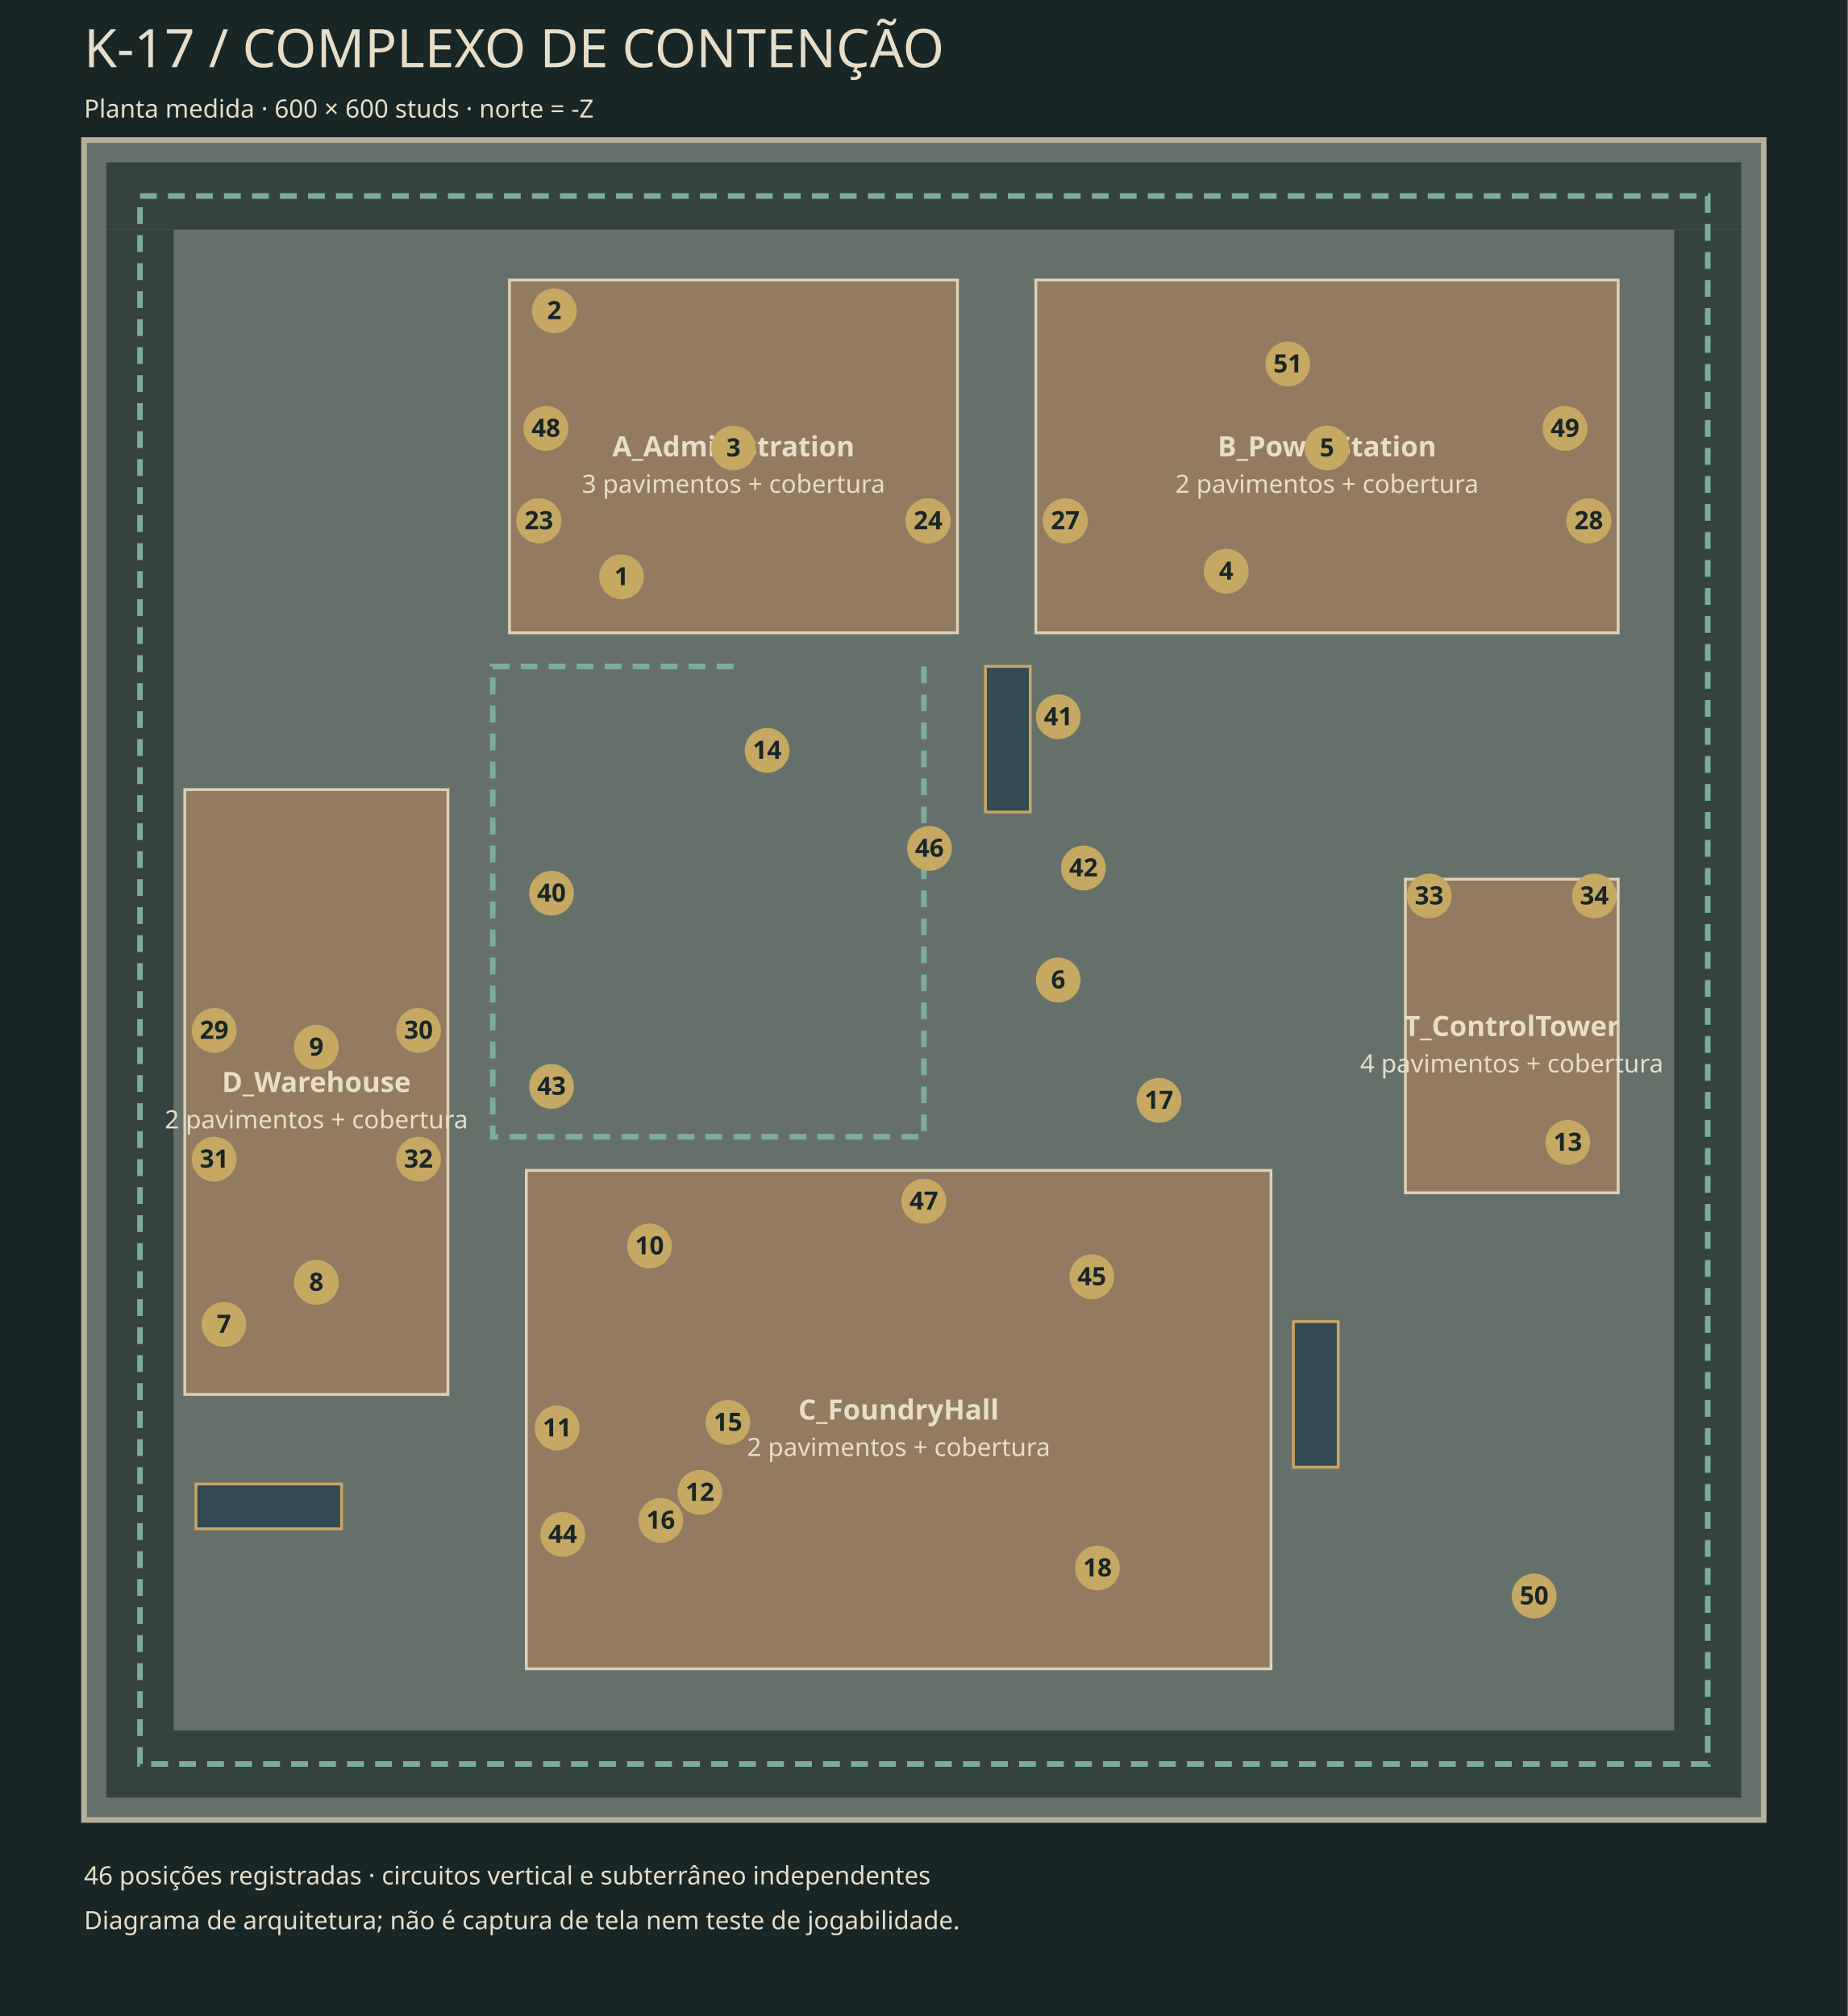
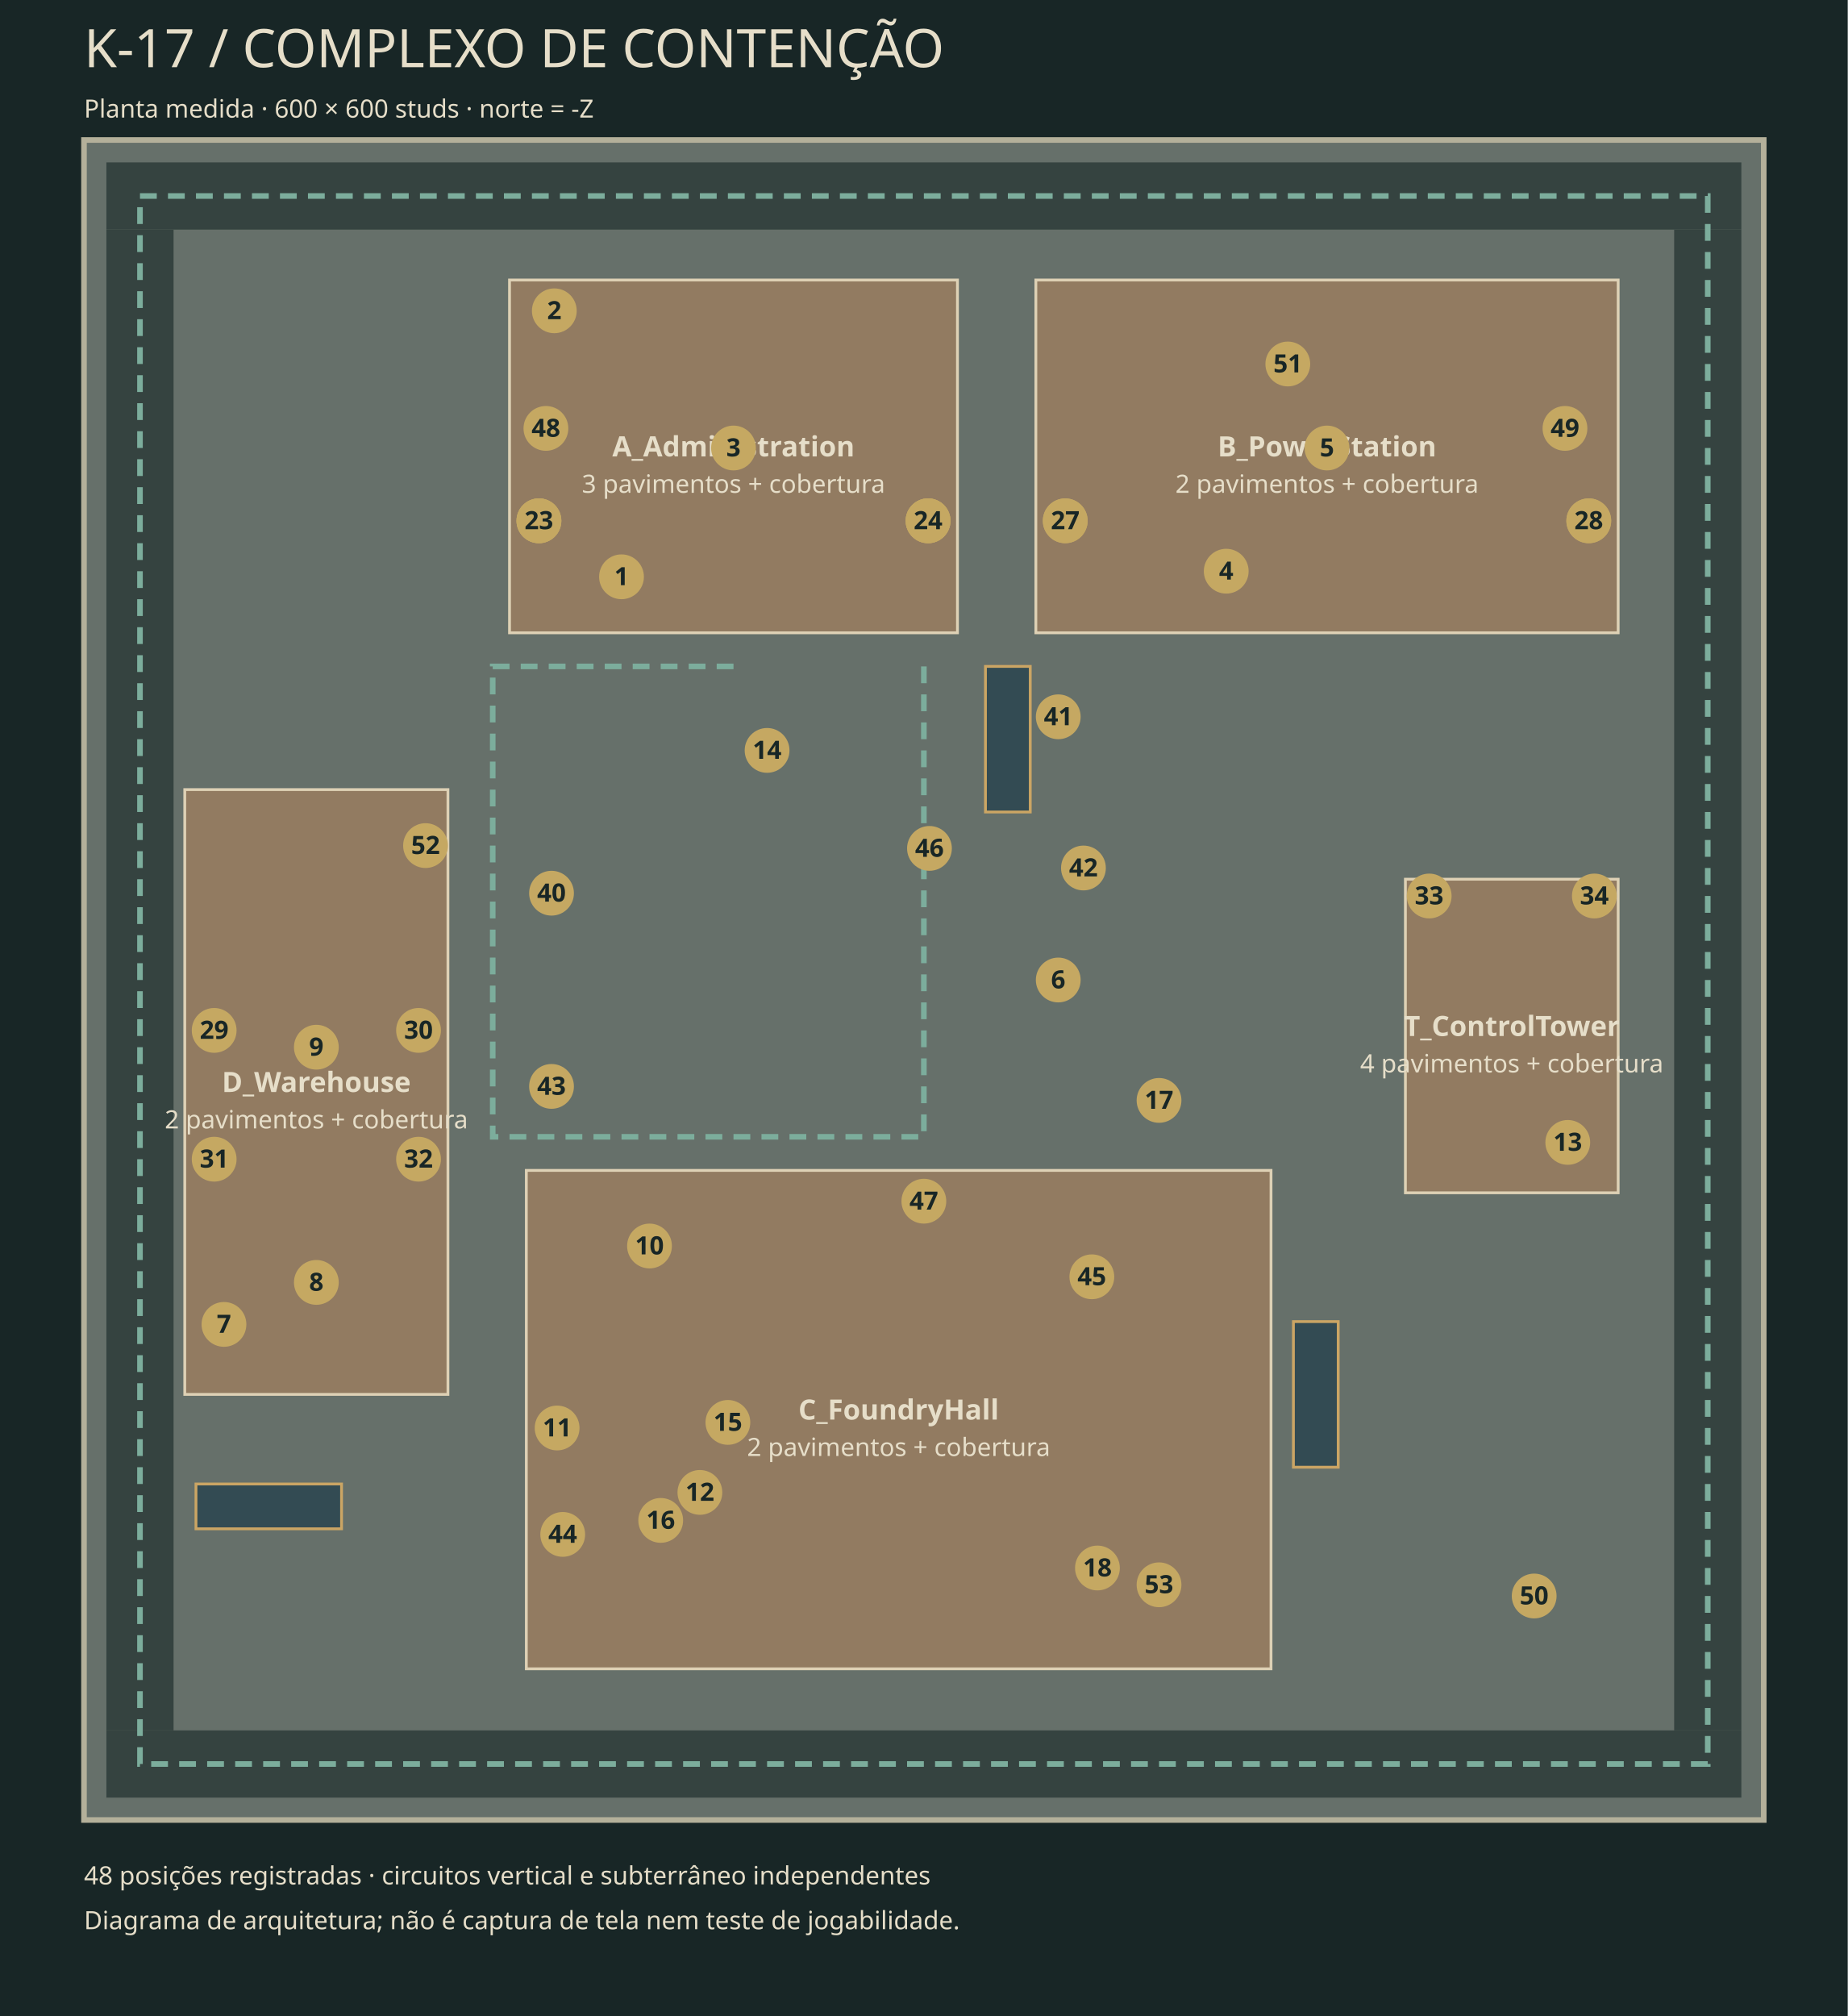
<svg xmlns="http://www.w3.org/2000/svg" viewBox="-330 -350 660 720" width="1100" height="1200">
  <style>text{font:9px sans-serif;fill:#e6dec9}.label{font-weight:bold;font-size:10px}.route{fill:none;stroke:#7cad9c;stroke-width:2;stroke-dasharray:6 4}</style>
  <rect x="-330" y="-350" width="660" height="720" fill="#182626" />
  <text x="-300" y="-326" style="font-size:19px">K-17 / COMPLEXO DE CONTENÇÃO</text>
  <text x="-300" y="-308">Planta medida · 600 × 600 studs · norte = -Z</text>
  <rect x="-300" y="-300" width="600" height="600" fill="#66706a" stroke="#b4b09a" stroke-width="2" />
  <rect x="-292" y="-292" width="584" height="24" fill="#354340" />
  <rect x="-292" y="268" width="584" height="24" fill="#354340" />
  <rect x="-292" y="-268" width="24" height="536" fill="#354340" />
  <rect x="268" y="-268" width="24" height="536" fill="#354340" />
  <rect x="-148" y="-250" width="160" height="126" fill="#927b61" stroke="#ded1b5" />
  <text class="label" x="-68.0" y="-187.0" text-anchor="middle">A_Administration</text>
  <text x="-68.0" y="-174.0" text-anchor="middle">3 pavimentos + cobertura</text>
  <rect x="40" y="-250" width="208" height="126" fill="#927b61" stroke="#ded1b5" />
  <text class="label" x="144.0" y="-187.0" text-anchor="middle">B_PowerStation</text>
  <text x="144.0" y="-174.0" text-anchor="middle">2 pavimentos + cobertura</text>
  <rect x="-264" y="-68" width="94" height="216" fill="#927b61" stroke="#ded1b5" />
  <text class="label" x="-217.0" y="40.0" text-anchor="middle">D_Warehouse</text>
  <text x="-217.0" y="53.0" text-anchor="middle">2 pavimentos + cobertura</text>
  <rect x="172" y="-36" width="76" height="112" fill="#927b61" stroke="#ded1b5" />
  <text class="label" x="210.0" y="20.0" text-anchor="middle">T_ControlTower</text>
  <text x="210.0" y="33.0" text-anchor="middle">4 pavimentos + cobertura</text>
  <rect x="-142" y="68" width="266" height="178" fill="#927b61" stroke="#ded1b5" />
  <text class="label" x="-9.0" y="157.0" text-anchor="middle">C_FoundryHall</text>
  <text x="-9.0" y="170.0" text-anchor="middle">2 pavimentos + cobertura</text>
  <rect x="22" y="-112" width="16" height="52" fill="#334b53" stroke="#cba564" />
  <rect x="132" y="122" width="16" height="52" fill="#334b53" stroke="#cba564" />
  <rect x="-260" y="180" width="52" height="16" fill="#334b53" stroke="#cba564" />
  <polyline class="route" points="-280,-280 280,-280 280,280 -280,280 -280,-280" />
  <polyline class="route" points="0,-112 0,56 -154,56 -154,-112 -68,-112" />
  <circle cx="-108" cy="-144" r="8" fill="#c5a862" />
  <text x="-108" y="-141" text-anchor="middle" style="fill:#182626;font-weight:bold">1</text>
  <circle cx="-132" cy="-239" r="8" fill="#c5a862" />
  <text x="-132" y="-236" text-anchor="middle" style="fill:#182626;font-weight:bold">2</text>
  <circle cx="-68" cy="-190" r="8" fill="#c5a862" />
  <text x="-68" y="-187" text-anchor="middle" style="fill:#182626;font-weight:bold">3</text>
  <circle cx="108" cy="-146" r="8" fill="#c5a862" />
  <text x="108" y="-143" text-anchor="middle" style="fill:#182626;font-weight:bold">4</text>
  <circle cx="144" cy="-190" r="8" fill="#c5a862" />
  <text x="144" y="-187" text-anchor="middle" style="fill:#182626;font-weight:bold">5</text>
  <circle cx="48" cy="0" r="8" fill="#c5a862" />
  <text x="48" y="3" text-anchor="middle" style="fill:#182626;font-weight:bold">6</text>
  <circle cx="-250" cy="123" r="8" fill="#c5a862" />
  <text x="-250" y="126" text-anchor="middle" style="fill:#182626;font-weight:bold">7</text>
  <circle cx="-217" cy="108" r="8" fill="#c5a862" />
  <text x="-217" y="111" text-anchor="middle" style="fill:#182626;font-weight:bold">8</text>
  <circle cx="-217" cy="24" r="8" fill="#c5a862" />
  <text x="-217" y="27" text-anchor="middle" style="fill:#182626;font-weight:bold">9</text>
  <circle cx="-98" cy="95" r="8" fill="#c5a862" />
  <text x="-98" y="98" text-anchor="middle" style="fill:#182626;font-weight:bold">10</text>
  <circle cx="-131" cy="160" r="8" fill="#c5a862" />
  <text x="-131" y="163" text-anchor="middle" style="fill:#182626;font-weight:bold">11</text>
  <circle cx="-80" cy="183" r="8" fill="#c5a862" />
  <text x="-80" y="186" text-anchor="middle" style="fill:#182626;font-weight:bold">12</text>
  <circle cx="230" cy="58" r="8" fill="#c5a862" />
  <text x="230" y="61" text-anchor="middle" style="fill:#182626;font-weight:bold">13</text>
  <circle cx="-56" cy="-82" r="8" fill="#c5a862" />
  <text x="-56" y="-79" text-anchor="middle" style="fill:#182626;font-weight:bold">14</text>
  <circle cx="-70" cy="158" r="8" fill="#c5a862" />
  <text x="-70" y="161" text-anchor="middle" style="fill:#182626;font-weight:bold">15</text>
  <circle cx="-94" cy="193" r="8" fill="#c5a862" />
  <text x="-94" y="196" text-anchor="middle" style="fill:#182626;font-weight:bold">16</text>
  <circle cx="84" cy="43" r="8" fill="#c5a862" />
  <text x="84" y="46" text-anchor="middle" style="fill:#182626;font-weight:bold">17</text>
  <circle cx="62" cy="210" r="8" fill="#c5a862" />
  <text x="62" y="213" text-anchor="middle" style="fill:#182626;font-weight:bold">18</text>
  <circle cx="-137.5" cy="-164" r="8" fill="#c5a862" />
  <text x="-137.5" y="-161" text-anchor="middle" style="fill:#182626;font-weight:bold">19</text>
  <circle cx="1.5" cy="-164" r="8" fill="#c5a862" />
  <text x="1.5" y="-161" text-anchor="middle" style="fill:#182626;font-weight:bold">20</text>
  <circle cx="-137.5" cy="-164" r="8" fill="#c5a862" />
  <text x="-137.5" y="-161" text-anchor="middle" style="fill:#182626;font-weight:bold">21</text>
  <circle cx="1.5" cy="-164" r="8" fill="#c5a862" />
  <text x="1.5" y="-161" text-anchor="middle" style="fill:#182626;font-weight:bold">22</text>
  <circle cx="-137.5" cy="-164" r="8" fill="#c5a862" />
  <text x="-137.5" y="-161" text-anchor="middle" style="fill:#182626;font-weight:bold">23</text>
  <circle cx="1.5" cy="-164" r="8" fill="#c5a862" />
  <text x="1.5" y="-161" text-anchor="middle" style="fill:#182626;font-weight:bold">24</text>
  <circle cx="50.5" cy="-164" r="8" fill="#c5a862" />
  <text x="50.5" y="-161" text-anchor="middle" style="fill:#182626;font-weight:bold">25</text>
  <circle cx="237.5" cy="-164" r="8" fill="#c5a862" />
  <text x="237.5" y="-161" text-anchor="middle" style="fill:#182626;font-weight:bold">26</text>
  <circle cx="50.5" cy="-164" r="8" fill="#c5a862" />
  <text x="50.5" y="-161" text-anchor="middle" style="fill:#182626;font-weight:bold">27</text>
  <circle cx="237.5" cy="-164" r="8" fill="#c5a862" />
  <text x="237.5" y="-161" text-anchor="middle" style="fill:#182626;font-weight:bold">28</text>
  <circle cx="-253.5" cy="18" r="8" fill="#c5a862" />
  <text x="-253.5" y="21" text-anchor="middle" style="fill:#182626;font-weight:bold">29</text>
  <circle cx="-180.5" cy="18" r="8" fill="#c5a862" />
  <text x="-180.5" y="21" text-anchor="middle" style="fill:#182626;font-weight:bold">30</text>
  <circle cx="-253.5" cy="64" r="8" fill="#c5a862" />
  <text x="-253.5" y="67" text-anchor="middle" style="fill:#182626;font-weight:bold">31</text>
  <circle cx="-180.5" cy="64" r="8" fill="#c5a862" />
  <text x="-180.5" y="67" text-anchor="middle" style="fill:#182626;font-weight:bold">32</text>
  <circle cx="180.5" cy="-30" r="8" fill="#c5a862" />
  <text x="180.5" y="-27" text-anchor="middle" style="fill:#182626;font-weight:bold">33</text>
  <circle cx="239.5" cy="-30" r="8" fill="#c5a862" />
  <text x="239.5" y="-27" text-anchor="middle" style="fill:#182626;font-weight:bold">34</text>
  <circle cx="-133" cy="-31" r="8" fill="#c5a862" />
  <text x="-133" y="-28" text-anchor="middle" style="fill:#182626;font-weight:bold">40</text>
  <circle cx="48" cy="-94" r="8" fill="#c5a862" />
  <text x="48" y="-91" text-anchor="middle" style="fill:#182626;font-weight:bold">41</text>
  <circle cx="57" cy="-40" r="8" fill="#c5a862" />
  <text x="57" y="-37" text-anchor="middle" style="fill:#182626;font-weight:bold">42</text>
  <circle cx="-133" cy="38" r="8" fill="#c5a862" />
  <text x="-133" y="41" text-anchor="middle" style="fill:#182626;font-weight:bold">43</text>
  <circle cx="-129" cy="198" r="8" fill="#c5a862" />
  <text x="-129" y="201" text-anchor="middle" style="fill:#182626;font-weight:bold">44</text>
  <circle cx="60" cy="106" r="8" fill="#c5a862" />
  <text x="60" y="109" text-anchor="middle" style="fill:#182626;font-weight:bold">45</text>
  <circle cx="2" cy="-47" r="8" fill="#c5a862" />
  <text x="2" y="-44" text-anchor="middle" style="fill:#182626;font-weight:bold">46</text>
  <circle cx="0" cy="79" r="8" fill="#c5a862" />
  <text x="0" y="82" text-anchor="middle" style="fill:#182626;font-weight:bold">47</text>
  <circle cx="-135" cy="-197" r="8" fill="#c5a862" />
  <text x="-135" y="-194" text-anchor="middle" style="fill:#182626;font-weight:bold">48</text>
  <circle cx="229" cy="-197" r="8" fill="#c5a862" />
  <text x="229" y="-194" text-anchor="middle" style="fill:#182626;font-weight:bold">49</text>
  <circle cx="218" cy="220" r="8" fill="#c5a862" />
  <text x="218" y="223" text-anchor="middle" style="fill:#182626;font-weight:bold">50</text>
  <circle cx="130" cy="-220" r="8" fill="#c5a862" />
  <text x="130" y="-217" text-anchor="middle" style="fill:#182626;font-weight:bold">51</text>
-   <text x="-300" y="323">46 posições registradas · circuitos vertical e subterrâneo independentes</text>
+   <circle cx="-178" cy="-48" r="8" fill="#c5a862" />
+   <text x="-178" y="-45" text-anchor="middle" style="fill:#182626;font-weight:bold">52</text>
+   <circle cx="84" cy="216" r="8" fill="#c5a862" />
+   <text x="84" y="219" text-anchor="middle" style="fill:#182626;font-weight:bold">53</text>
+   <text x="-300" y="323">48 posições registradas · circuitos vertical e subterrâneo independentes</text>
  <text x="-300" y="339">Diagrama de arquitetura; não é captura de tela nem teste de jogabilidade.</text>
</svg>
